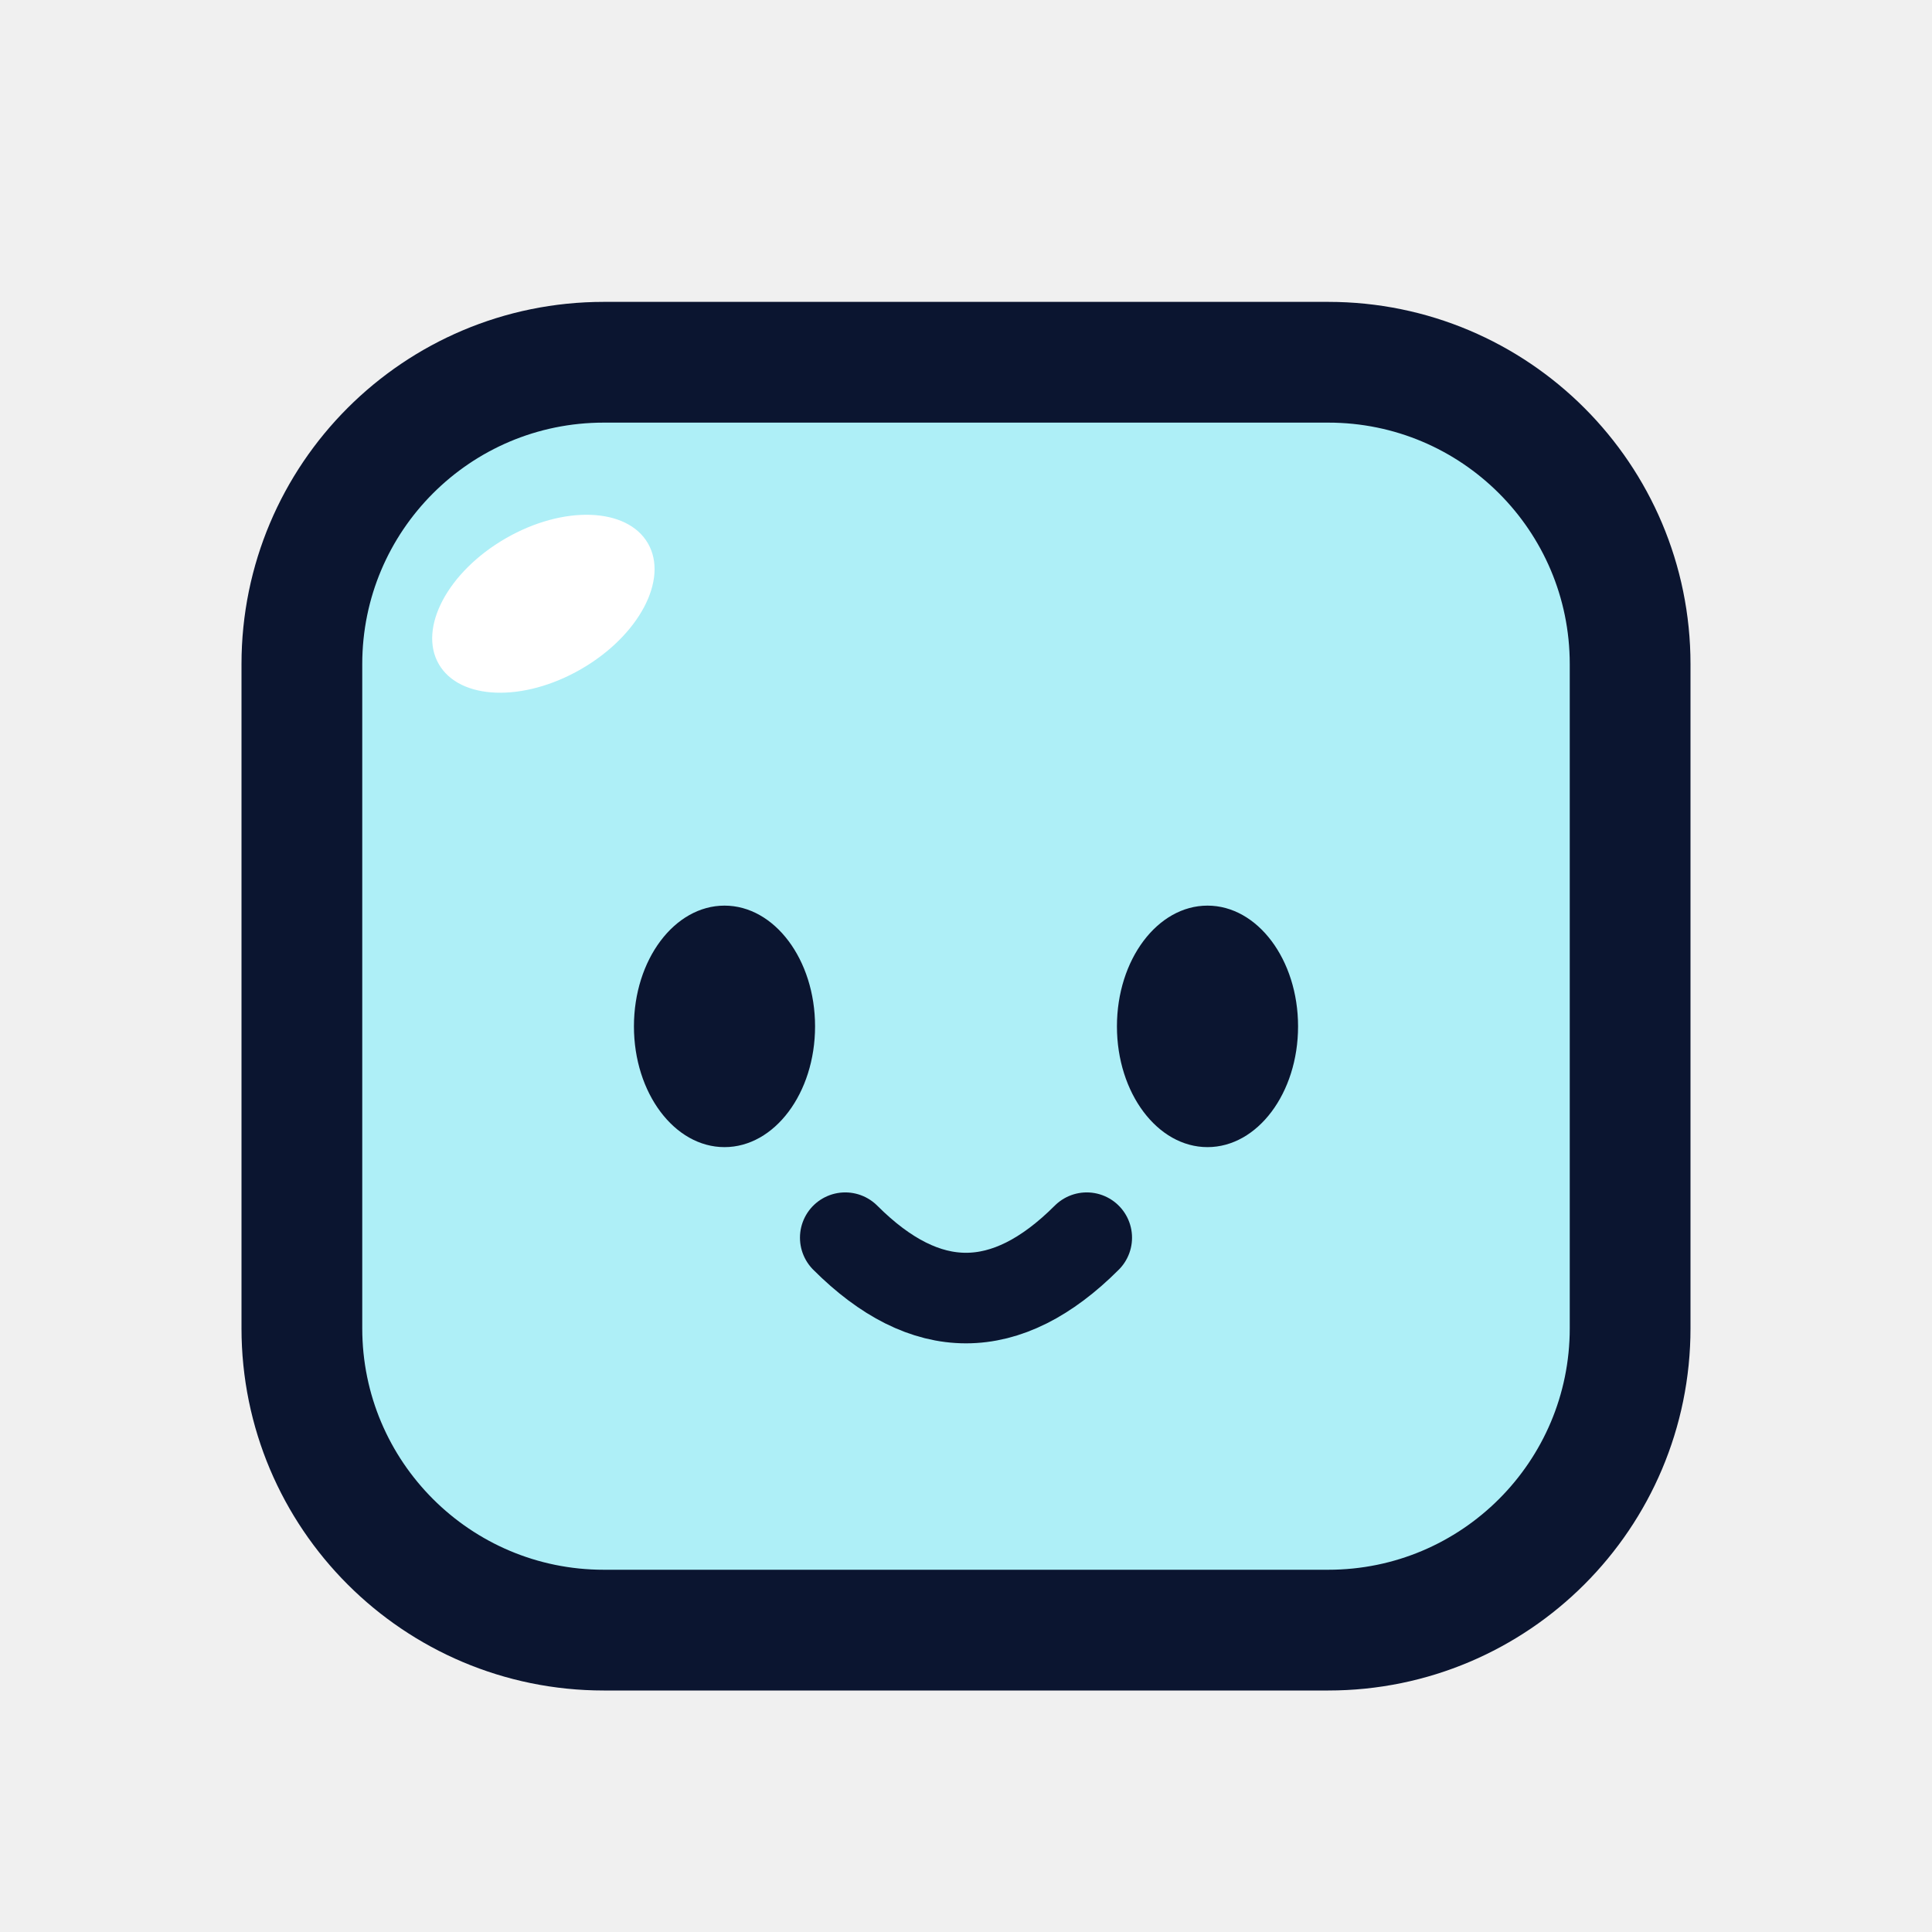
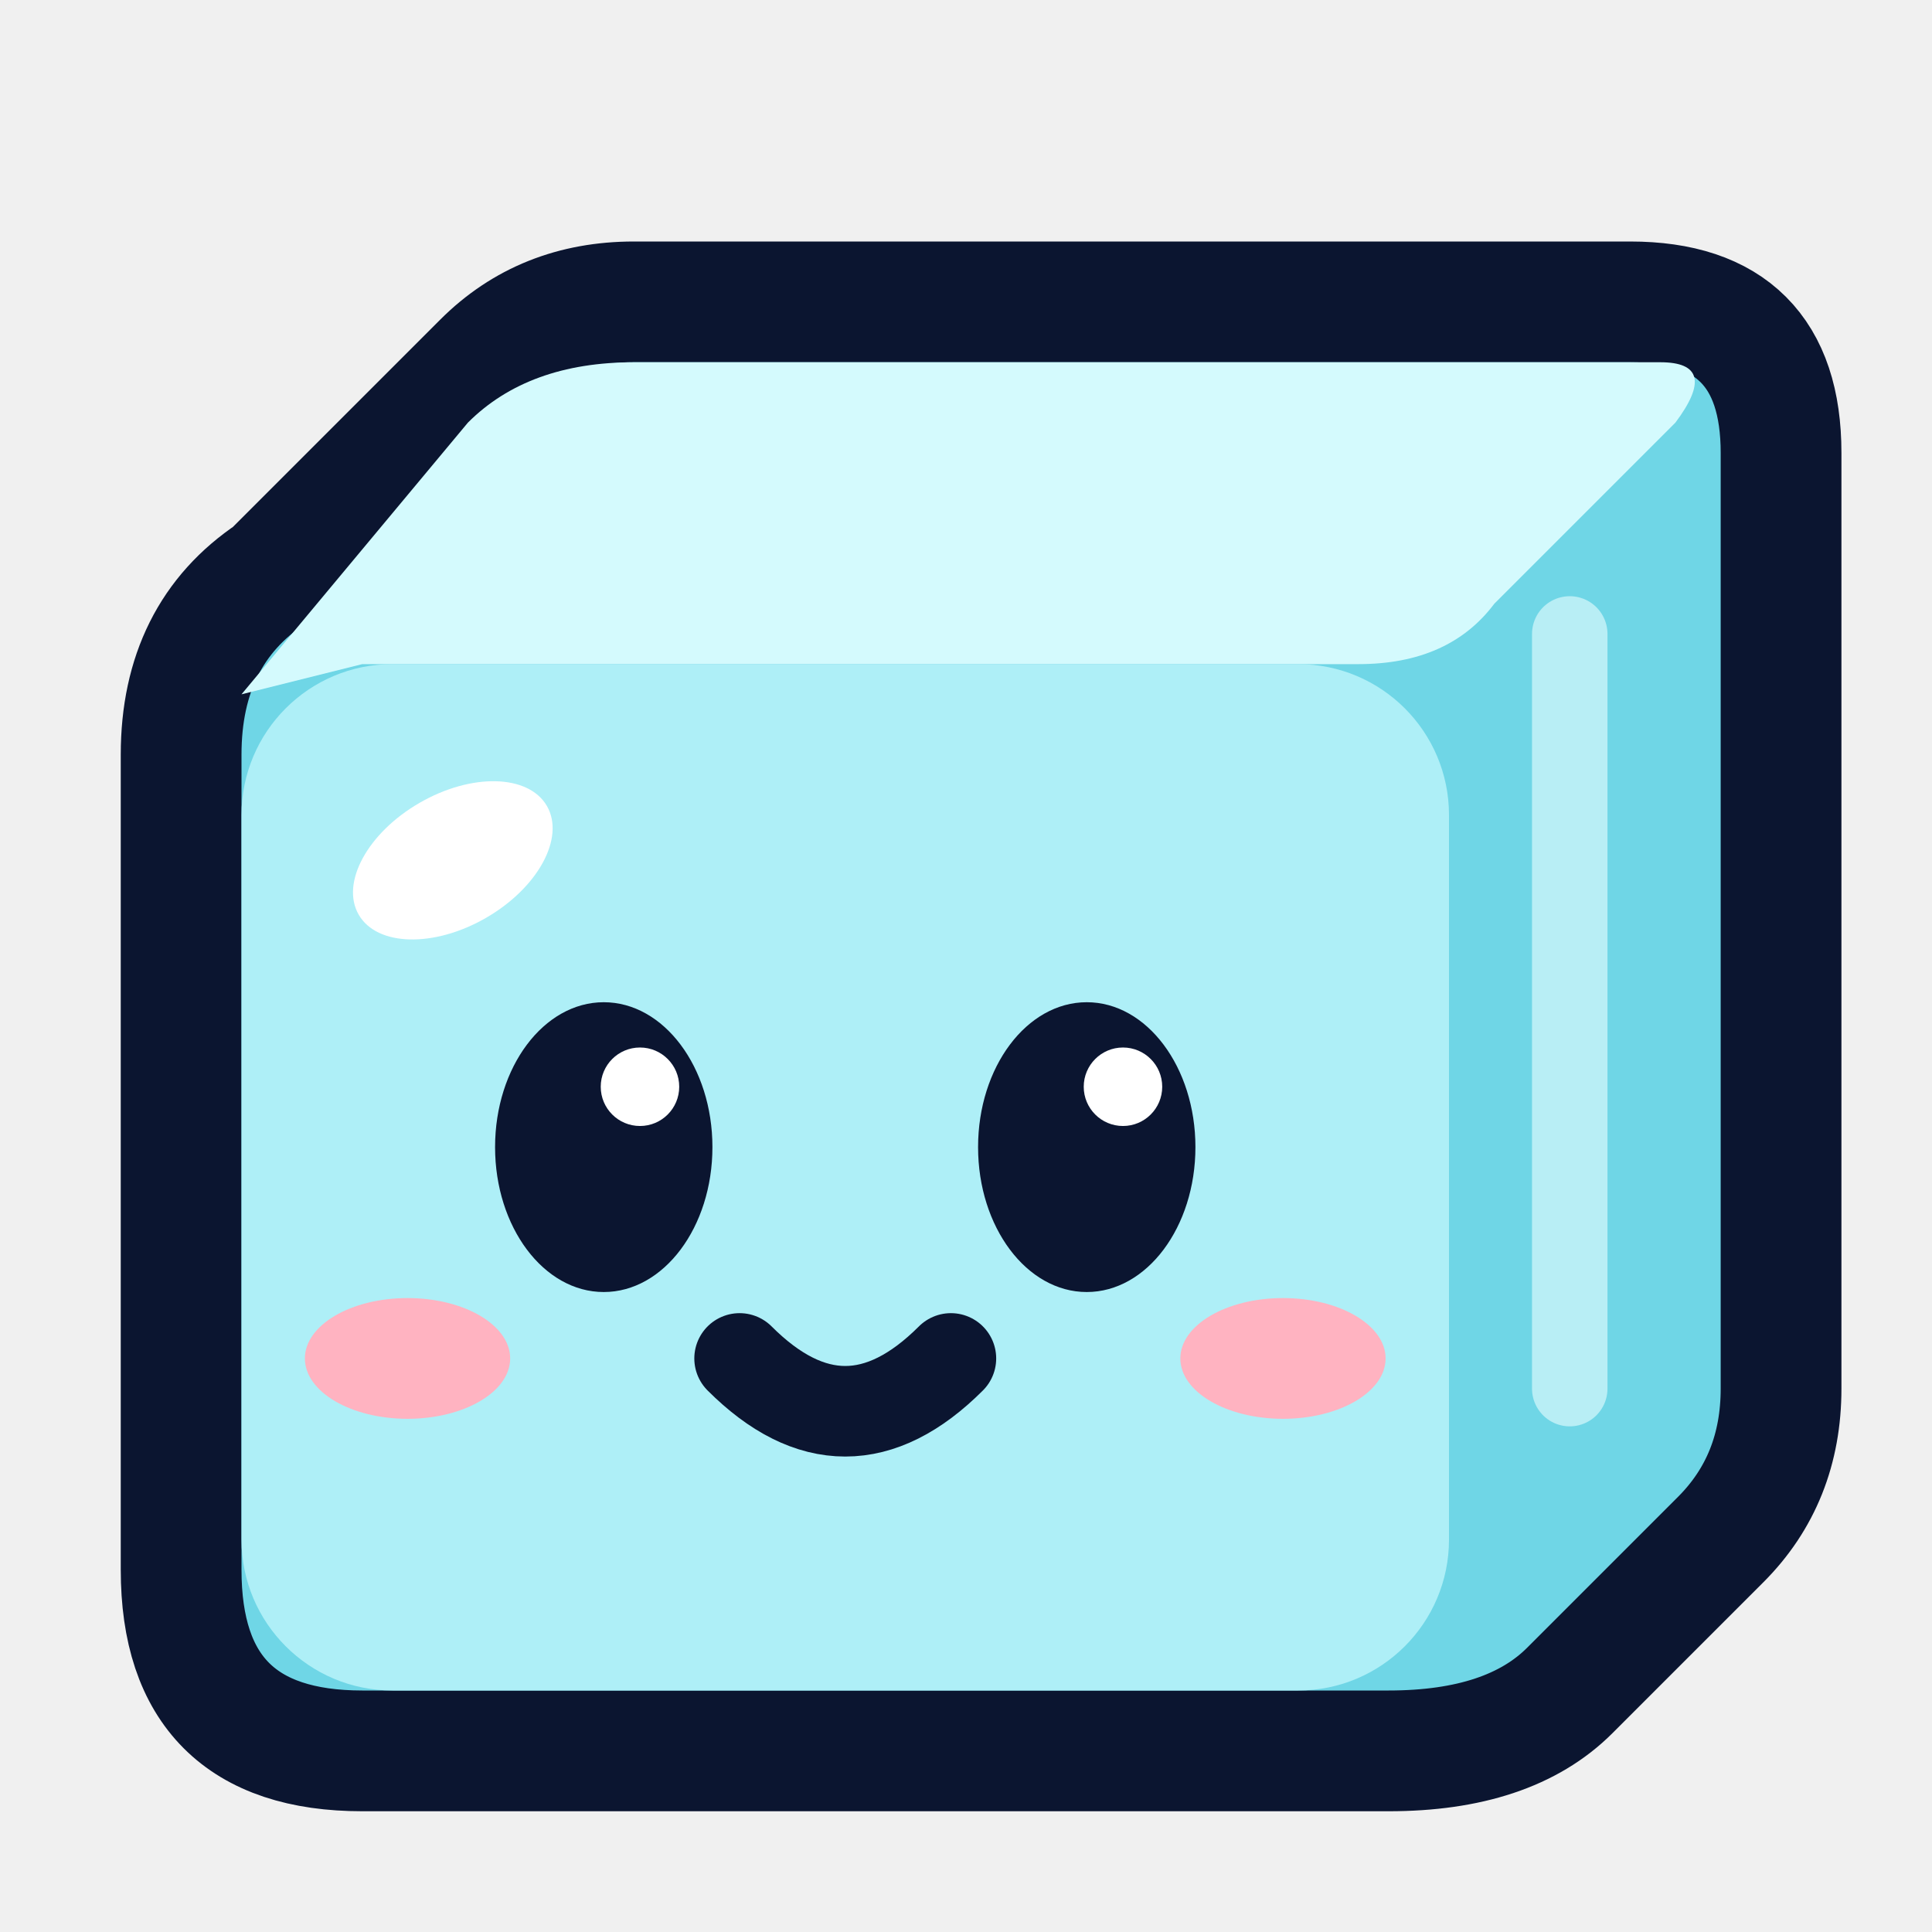
<svg xmlns="http://www.w3.org/2000/svg" viewBox="0 0 64 64">
-   <rect x="10" y="12" width="44" height="42" rx="10" fill="#AEEFF7" stroke="#0B1530" stroke-width="4" />
-   <ellipse cx="24" cy="34" rx="3" ry="4" fill="#0B1530" />
-   <ellipse cx="40" cy="34" rx="3" ry="4" fill="#0B1530" />
-   <path d="M28 41 Q32 45 36 41" fill="none" stroke="#0B1530" stroke-width="3" stroke-linecap="round" />
-   <ellipse cx="18" cy="20" rx="4" ry="2.5" fill="#fff" transform="rotate(-30 18 20)" />
+   <path d="M9 19 L16 12 Q18 10 21 10 L54 10 Q59 10 59 15 L59 46 Q59 49 57 51 L52 56 Q50 58 46 58 L12 58 Q6 58 6 52 L6 25 Q6 21 9 19 Z" fill="#6FD6E6" stroke="#0B1530" stroke-width="4" stroke-linejoin="round" />
+   <path d="M8 23 L15.5 14 Q17.5 12 21 12 L55 12 Q57 12 55.5 14 L49.5 20 Q48 22 45 22 L12 22 Z" fill="#D4FAFD" />
+   <rect x="8" y="22" width="40" height="34" rx="5" fill="#AEEFF7" />
+   <path d="M52 21 L52 46" stroke="#E9FDFF" stroke-width="2.5" stroke-linecap="round" opacity="0.6" />
+   <ellipse cx="15" cy="28.5" rx="3.6" ry="2.2" fill="#fff" transform="rotate(-30 15 28.5)" />
+   <ellipse cx="20" cy="38" rx="3.6" ry="4.8" fill="#0B1530" />
+   <ellipse cx="36" cy="38" rx="3.6" ry="4.8" fill="#0B1530" />
+   <circle cx="21.2" cy="36" r="1.3" fill="#fff" />
+   <circle cx="37.2" cy="36" r="1.3" fill="#fff" />
+   <ellipse cx="13.5" cy="45" rx="3.4" ry="2" fill="#FFB3C1" />
+   <ellipse cx="42.5" cy="45" rx="3.4" ry="2" fill="#FFB3C1" />
+   <path d="M24.5 45 Q28 48.5 31.5 45" fill="none" stroke="#0B1530" stroke-width="3" stroke-linecap="round" />
</svg>
